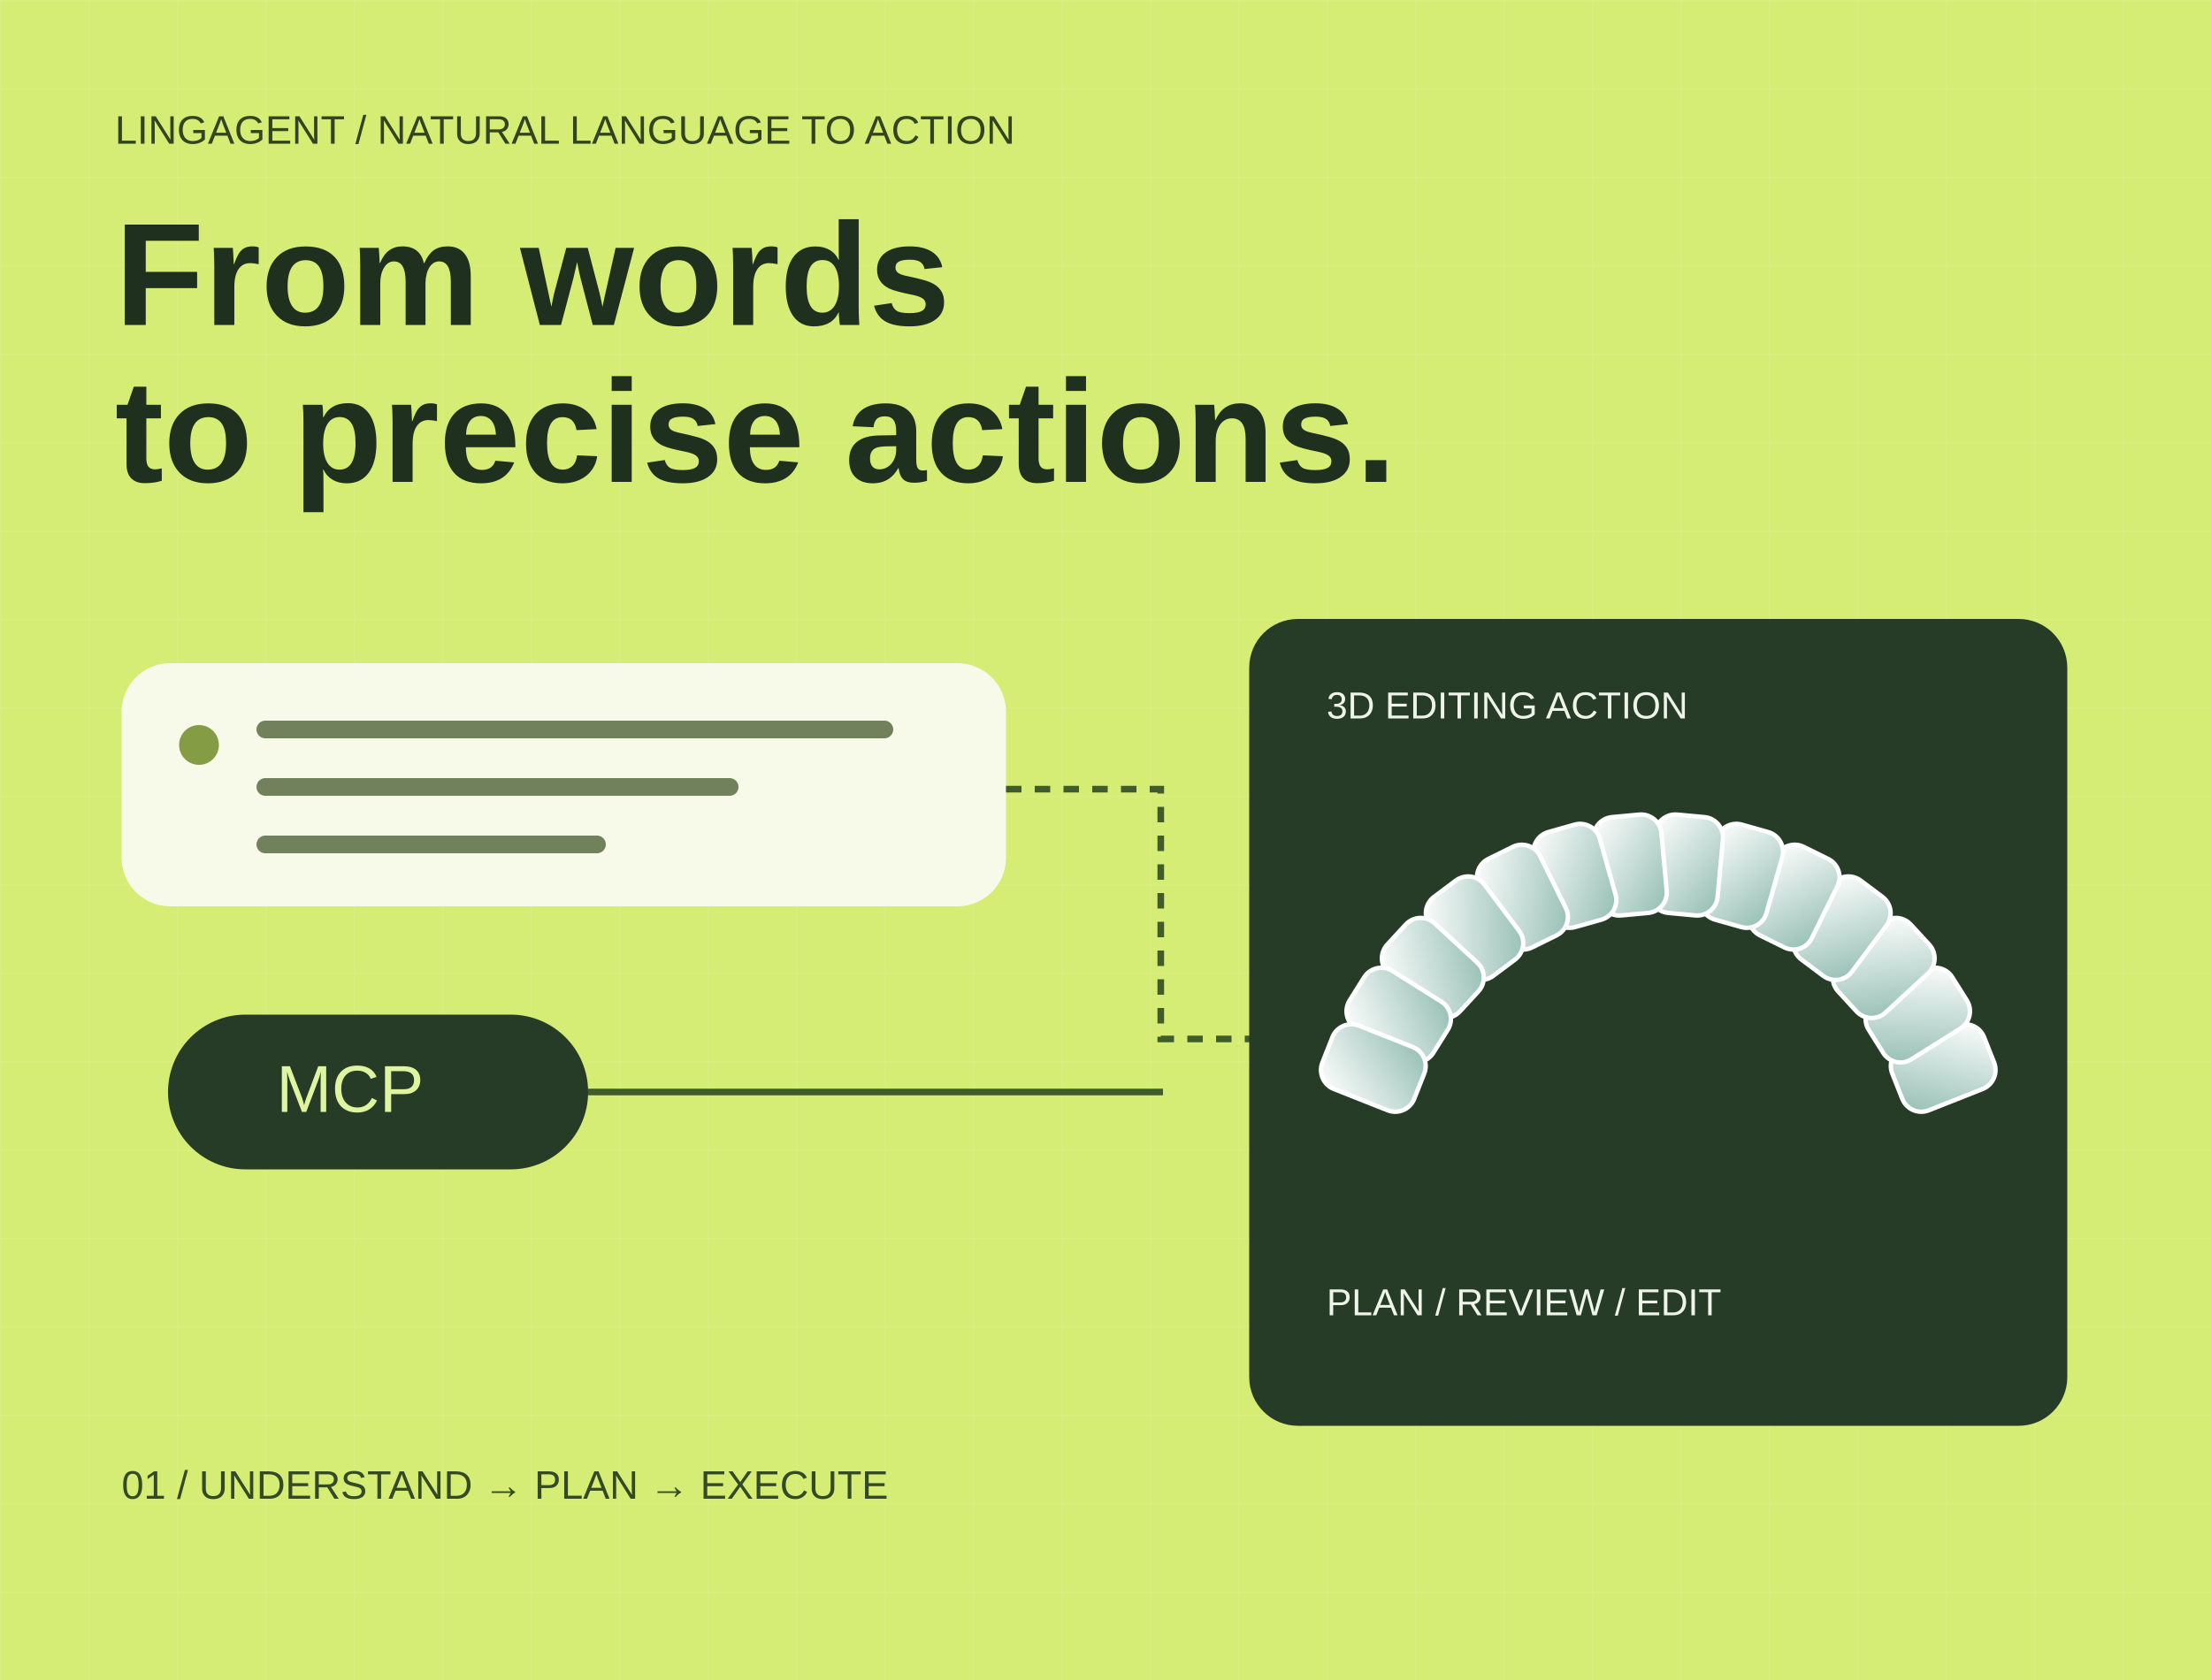
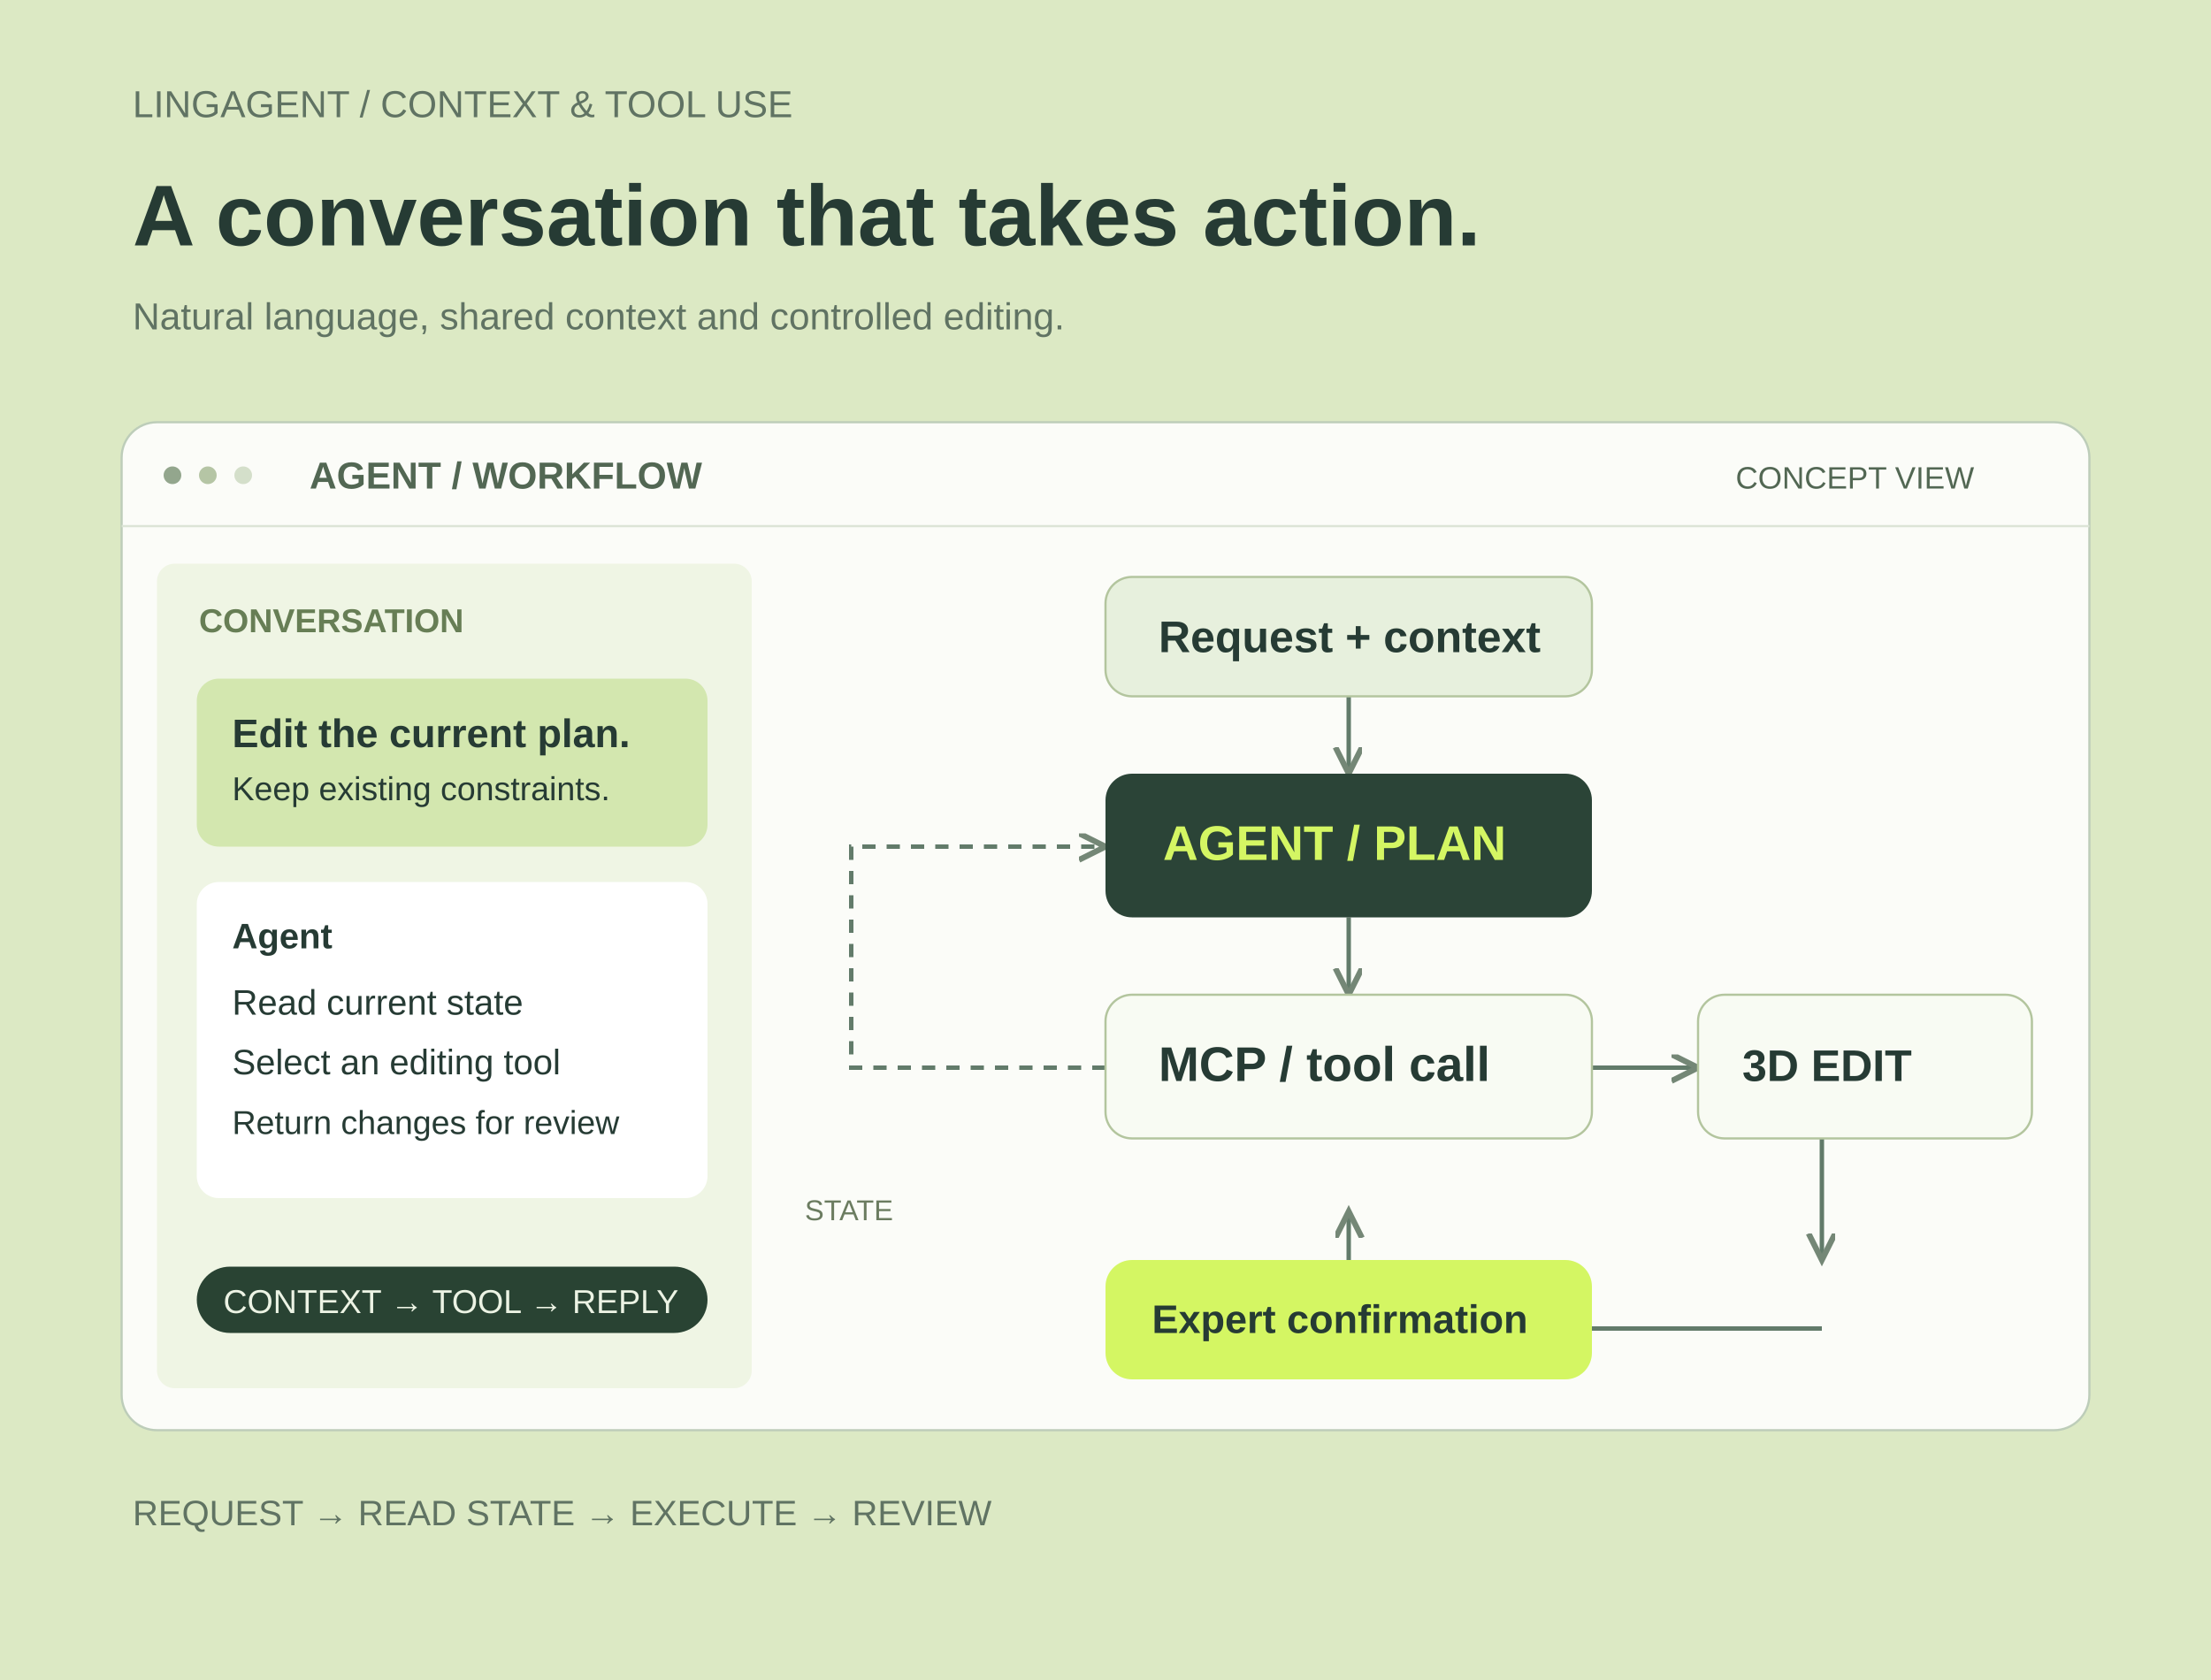
- <svg xmlns="http://www.w3.org/2000/svg" width="1000" height="760" viewBox="0 0 1000 760">
+ <svg xmlns="http://www.w3.org/2000/svg" width="1000" height="760" viewBox="0 0 1000 760" role="img">
  <defs>
-     <linearGradient id="tooth" x2="1" y2="1">
-       <stop stop-color="#fff" />
-       <stop offset="1" stop-color="#93bdb1" />
+     <linearGradient id="surface" x2="0.8" y2="1">
+       <stop stop-color="#e7f2df" />
+       <stop offset=".5" stop-color="#779a88" />
+       <stop offset="1" stop-color="#2f5a4c" />
    </linearGradient>
-     <pattern id="grid" width="40" height="40" patternUnits="userSpaceOnUse">
-       <path d="M40 0H0V40" fill="none" stroke="#ffffff" stroke-opacity=".07" />
-     </pattern>
+     <radialGradient id="image">
+       <stop stop-color="#afb8b1" />
+       <stop offset=".65" stop-color="#65766b" />
+       <stop offset="1" stop-color="#26382e" />
+     </radialGradient>
+     <marker id="arrow" markerWidth="8" markerHeight="8" refX="6" refY="3" orient="auto">
+       <path d="M0 0L6 3L0 6" fill="none" stroke="#748776" stroke-width="1.3" />
+     </marker>
  </defs>
-   <rect width="1000" height="760" fill="#d5ed75" />
-   <rect width="1000" height="760" fill="url(#grid)" />
-   <g font-family="Arial,sans-serif">
-     <text x="52" y="65" font-size="18" fill="#334420">LINGAGENT / NATURAL LANGUAGE TO ACTION</text>
-     <text x="52" y="147" font-size="66" fill="#20301f" font-weight="700">From words</text>
-     <text x="52" y="218" font-size="66" fill="#20301f" font-weight="700">to precise actions.</text>
-     <rect x="55" y="300" width="400" height="110" rx="22" fill="#f7fae9" />
-     <circle cx="90" cy="337" r="9" fill="#849d44" />
-     <path d="M120 330h280m-280 26h210m-210 26h150" stroke="#71815b" stroke-width="8" stroke-linecap="round" />
-     <path d="M455 357H525V470H580" fill="none" stroke="#415c2c" stroke-width="3" stroke-dasharray="7 6" />
-     <rect x="76" y="459" width="190" height="70" rx="35" fill="#263c27" />
-     <text x="125" y="503" font-size="30" fill="#def4a1">MCP</text>
-     <path d="M266 494h260" stroke="#415c2c" stroke-width="3" />
-     <rect x="565" y="280" width="370" height="365" rx="22" fill="#263c27" />
-     <rect x="863.467" y="460.813" width="30.8" height="44.66" rx="9.24" fill="url(#tooth)" stroke="#ffffff" stroke-width="2" transform="rotate(68.4 878.867 483.1434)" />
-     <rect x="851.981" y="436.876" width="30.8" height="44.66" rx="9.24" fill="url(#tooth)" stroke="#ffffff" stroke-width="2" transform="rotate(57.87692 867.3814 459.2065)" />
-     <rect x="836.547" y="415.556" width="30.8" height="44.66" rx="9.24" fill="url(#tooth)" stroke="#ffffff" stroke-width="2" transform="rotate(47.35385 851.9475 437.8863)" />
-     <rect x="817.684" y="397.57" width="30.8" height="44.66" rx="9.24" fill="url(#tooth)" stroke="#ffffff" stroke-width="2" transform="rotate(36.83077 833.0843 419.9001)" />
-     <rect x="796.026" y="383.523" width="30.8" height="44.66" rx="9.24" fill="url(#tooth)" stroke="#ffffff" stroke-width="2" transform="rotate(26.30769 811.4263 405.8527)" />
-     <rect x="772.302" y="373.887" width="30.8" height="44.66" rx="9.24" fill="url(#tooth)" stroke="#ffffff" stroke-width="2" transform="rotate(15.78462 787.7022 396.2168)" />
-     <rect x="747.31" y="368.986" width="30.8" height="44.66" rx="9.24" fill="url(#tooth)" stroke="#ffffff" stroke-width="2" transform="rotate(5.261538 762.7099 391.3164)" />
-     <rect x="721.89" y="368.986" width="30.8" height="44.66" rx="9.24" fill="url(#tooth)" stroke="#ffffff" stroke-width="2" transform="rotate(-5.261538 737.2901 391.3164)" />
-     <rect x="696.898" y="373.887" width="30.8" height="44.66" rx="9.24" fill="url(#tooth)" stroke="#ffffff" stroke-width="2" transform="rotate(-15.78462 712.2978 396.2168)" />
-     <rect x="673.174" y="383.523" width="30.8" height="44.66" rx="9.24" fill="url(#tooth)" stroke="#ffffff" stroke-width="2" transform="rotate(-26.30769 688.5737 405.8527)" />
-     <rect x="651.516" y="397.57" width="30.8" height="44.66" rx="9.24" fill="url(#tooth)" stroke="#ffffff" stroke-width="2" transform="rotate(-36.83077 666.9157 419.9001)" />
-     <rect x="632.653" y="415.556" width="30.8" height="44.66" rx="9.24" fill="url(#tooth)" stroke="#ffffff" stroke-width="2" transform="rotate(-47.35385 648.0525 437.8863)" />
-     <rect x="617.219" y="436.876" width="30.8" height="44.66" rx="9.24" fill="url(#tooth)" stroke="#ffffff" stroke-width="2" transform="rotate(-57.87692 632.6186 459.2065)" />
-     <rect x="605.733" y="460.813" width="30.8" height="44.66" rx="9.24" fill="url(#tooth)" stroke="#ffffff" stroke-width="2" transform="rotate(-68.4 621.133 483.1434)" />
-     <text x="600" y="325" font-size="17" fill="#eef4e9">3D EDITING ACTION</text>
-     <text x="600" y="595" font-size="17" fill="#eef4e9">PLAN / REVIEW / EDIT</text>
-     <text x="55" y="678" font-size="18" fill="#344a25">01 / UNDERSTAND → PLAN → EXECUTE</text>
+   <rect width="1000" height="760" fill="#dce9c4" />
+   <g font-family="Arial, sans-serif">
+     <text x="60" y="53" font-size="17" fill="#607363" font-weight="400">LINGAGENT / CONTEXT &amp; TOOL USE</text>
+     <text x="60" y="111" font-size="39" fill="#263b34" font-weight="700">A conversation that takes action.</text>
+     <text x="60" y="149" font-size="17" fill="#607363" font-weight="400">Natural language, shared context and controlled editing.</text>
+     <rect x="55" y="191" width="890" height="456" rx="16" fill="#fbfcf8" stroke="#bdcdb9" />
+     <path d="M55 238L945 238" fill="none" stroke="#dce4d6" stroke-width="1" stroke-dasharray="" />
+     <circle cx="78" cy="215" r="4" fill="#93a68d" stroke="none" />
+     <circle cx="94" cy="215" r="4" fill="#b5c5a5" stroke="none" />
+     <circle cx="110" cy="215" r="4" fill="#d4dfca" stroke="none" />
+     <text x="140" y="221" font-size="17" fill="#526753" font-weight="600">AGENT / WORKFLOW</text>
+     <text x="785" y="221" font-size="14" fill="#526753" font-weight="400">CONCEPT VIEW</text>
+     <rect x="71" y="255" width="269" height="373" rx="8" fill="#eff5e4" stroke="none" />
+     <text x="90" y="286" font-size="15" fill="#677e55" font-weight="600">CONVERSATION</text>
+     <rect x="89" y="307" width="231" height="76" rx="10" fill="#d3e7af" stroke="none" />
+     <text x="105" y="338" font-size="18" fill="#263b34" font-weight="600">Edit the current plan.</text>
+     <text x="105" y="362" font-size="15" fill="#263b34" font-weight="400">Keep existing constraints.</text>
+     <rect x="89" y="399" width="231" height="143" rx="10" fill="#fff" stroke="none" />
+     <text x="105" y="429" font-size="16" fill="#263b34" font-weight="600">Agent</text>
+     <text x="105" y="459" font-size="16" fill="#263b34" font-weight="400">Read current state</text>
+     <text x="105" y="486" font-size="16" fill="#263b34" font-weight="400">Select an editing tool</text>
+     <text x="105" y="513" font-size="15" fill="#263b34" font-weight="400">Return changes for review</text>
+     <rect x="89" y="573" width="231" height="30" rx="15" fill="#294333" stroke="none" />
+     <text x="101" y="594" font-size="15" fill="#ecf3e4" font-weight="400">CONTEXT → TOOL → REPLY</text>
+     <path d="M610 315L610 350" fill="none" stroke="#627b6a" stroke-width="2" marker-end="url(#arrow)" />
+     <path d="M610 415L610 450" fill="none" stroke="#627b6a" stroke-width="2" marker-end="url(#arrow)" />
+     <path d="M720 483L768 483" fill="none" stroke="#627b6a" stroke-width="2" marker-end="url(#arrow)" />
+     <path d="M824 515L824 570" fill="none" stroke="#627b6a" stroke-width="2" marker-end="url(#arrow)" />
+     <path d="M824 601L610 601" fill="none" stroke="#627b6a" stroke-width="2" marker-end="url(#arrow)" />
+     <path d="M610 570L610 548" fill="none" stroke="#627b6a" stroke-width="2" marker-end="url(#arrow)" />
+     <path d="M500 483H385V383H500" fill="none" stroke="#627b6a" stroke-width="2" stroke-dasharray="6 5" marker-end="url(#arrow)" />
+     <rect x="500" y="261" width="220" height="54" rx="12" fill="#e7f0dd" stroke="#b3c59e" />
+     <text x="524" y="295" font-size="20" fill="#263b34" font-weight="600">Request + context</text>
+     <rect x="500" y="350" width="220" height="65" rx="12" fill="#2b4437" stroke="none" />
+     <text x="526" y="389" font-size="22" fill="#d4f663" font-weight="600">AGENT / PLAN</text>
+     <rect x="500" y="450" width="220" height="65" rx="12" fill="#f8fbf3" stroke="#b3c59e" />
+     <text x="524" y="489" font-size="22" fill="#263b34" font-weight="600">MCP / tool call</text>
+     <rect x="768" y="450" width="151" height="65" rx="12" fill="#f8fbf3" stroke="#b3c59e" />
+     <text x="788" y="489" font-size="20" fill="#263b34" font-weight="600">3D EDIT</text>
+     <rect x="500" y="570" width="220" height="54" rx="12" fill="#d4f663" stroke="none" />
+     <text x="521" y="603" font-size="18" fill="#263b34" font-weight="600">Expert confirmation</text>
+     <text x="364" y="552" font-size="13" fill="#6b7c60" font-weight="400">STATE</text>
+     <text x="60" y="690" font-size="16" fill="#607363" font-weight="400">REQUEST → READ STATE → EXECUTE → REVIEW</text>
  </g>
</svg>
